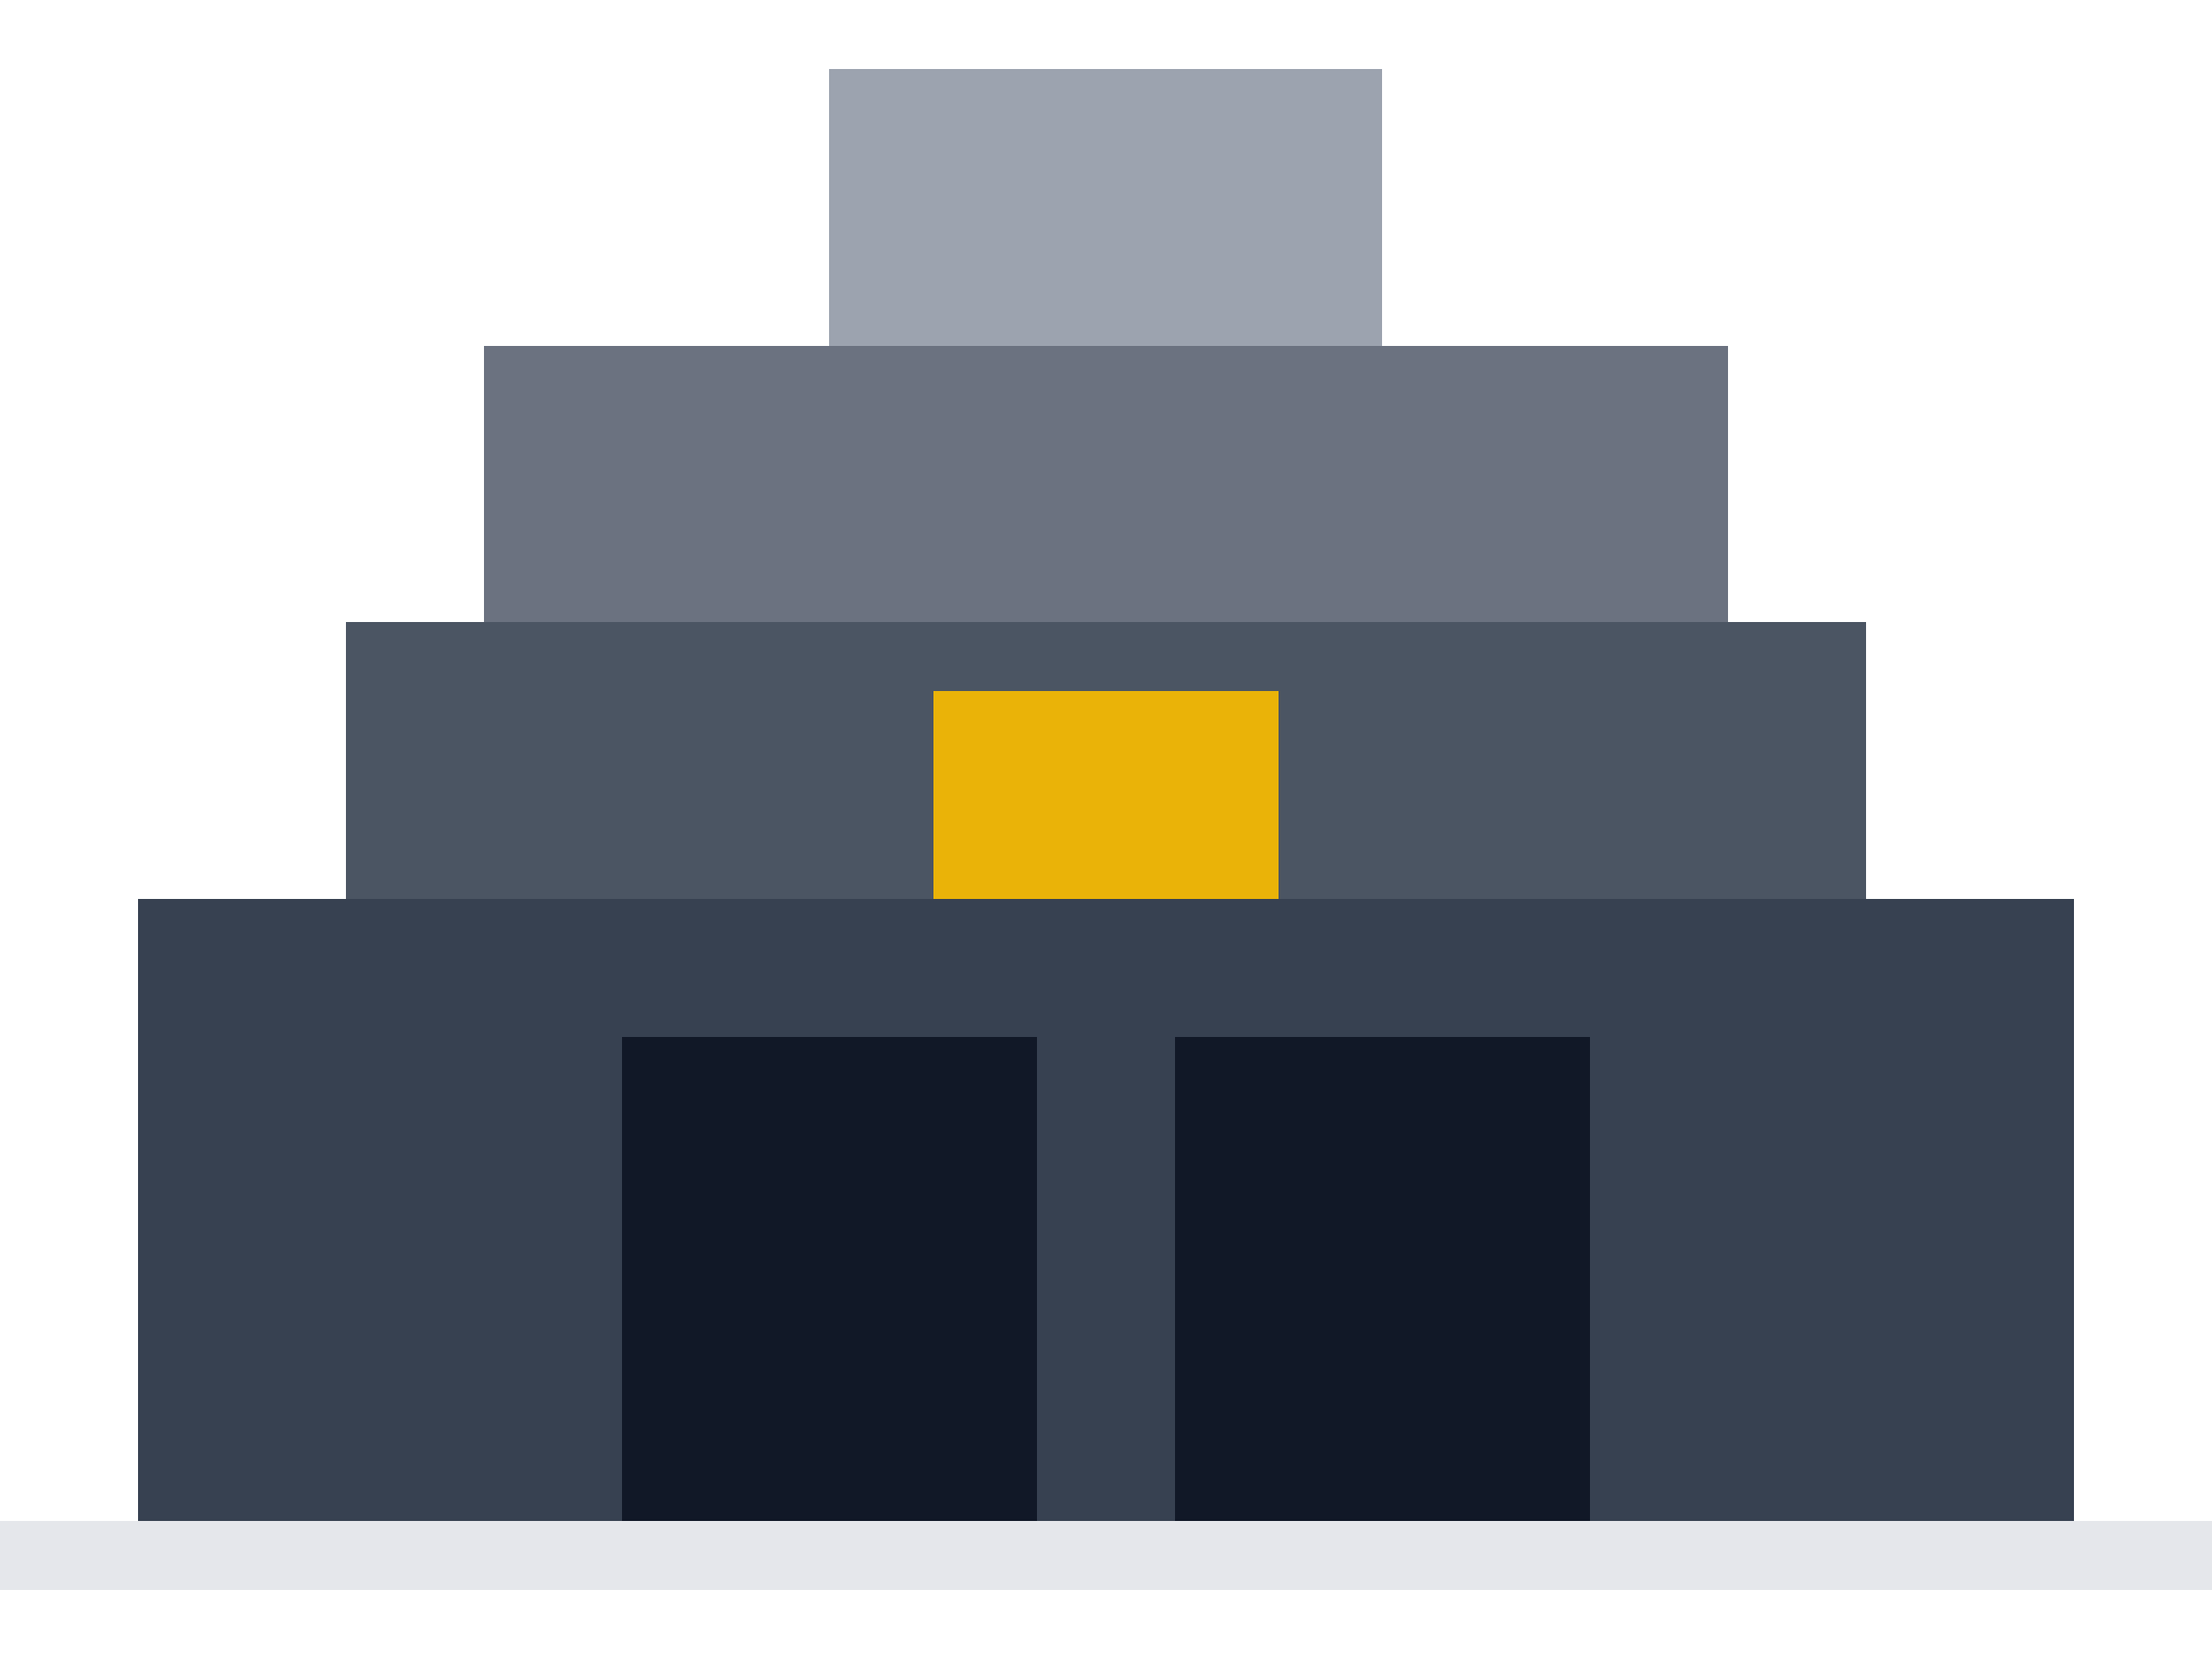
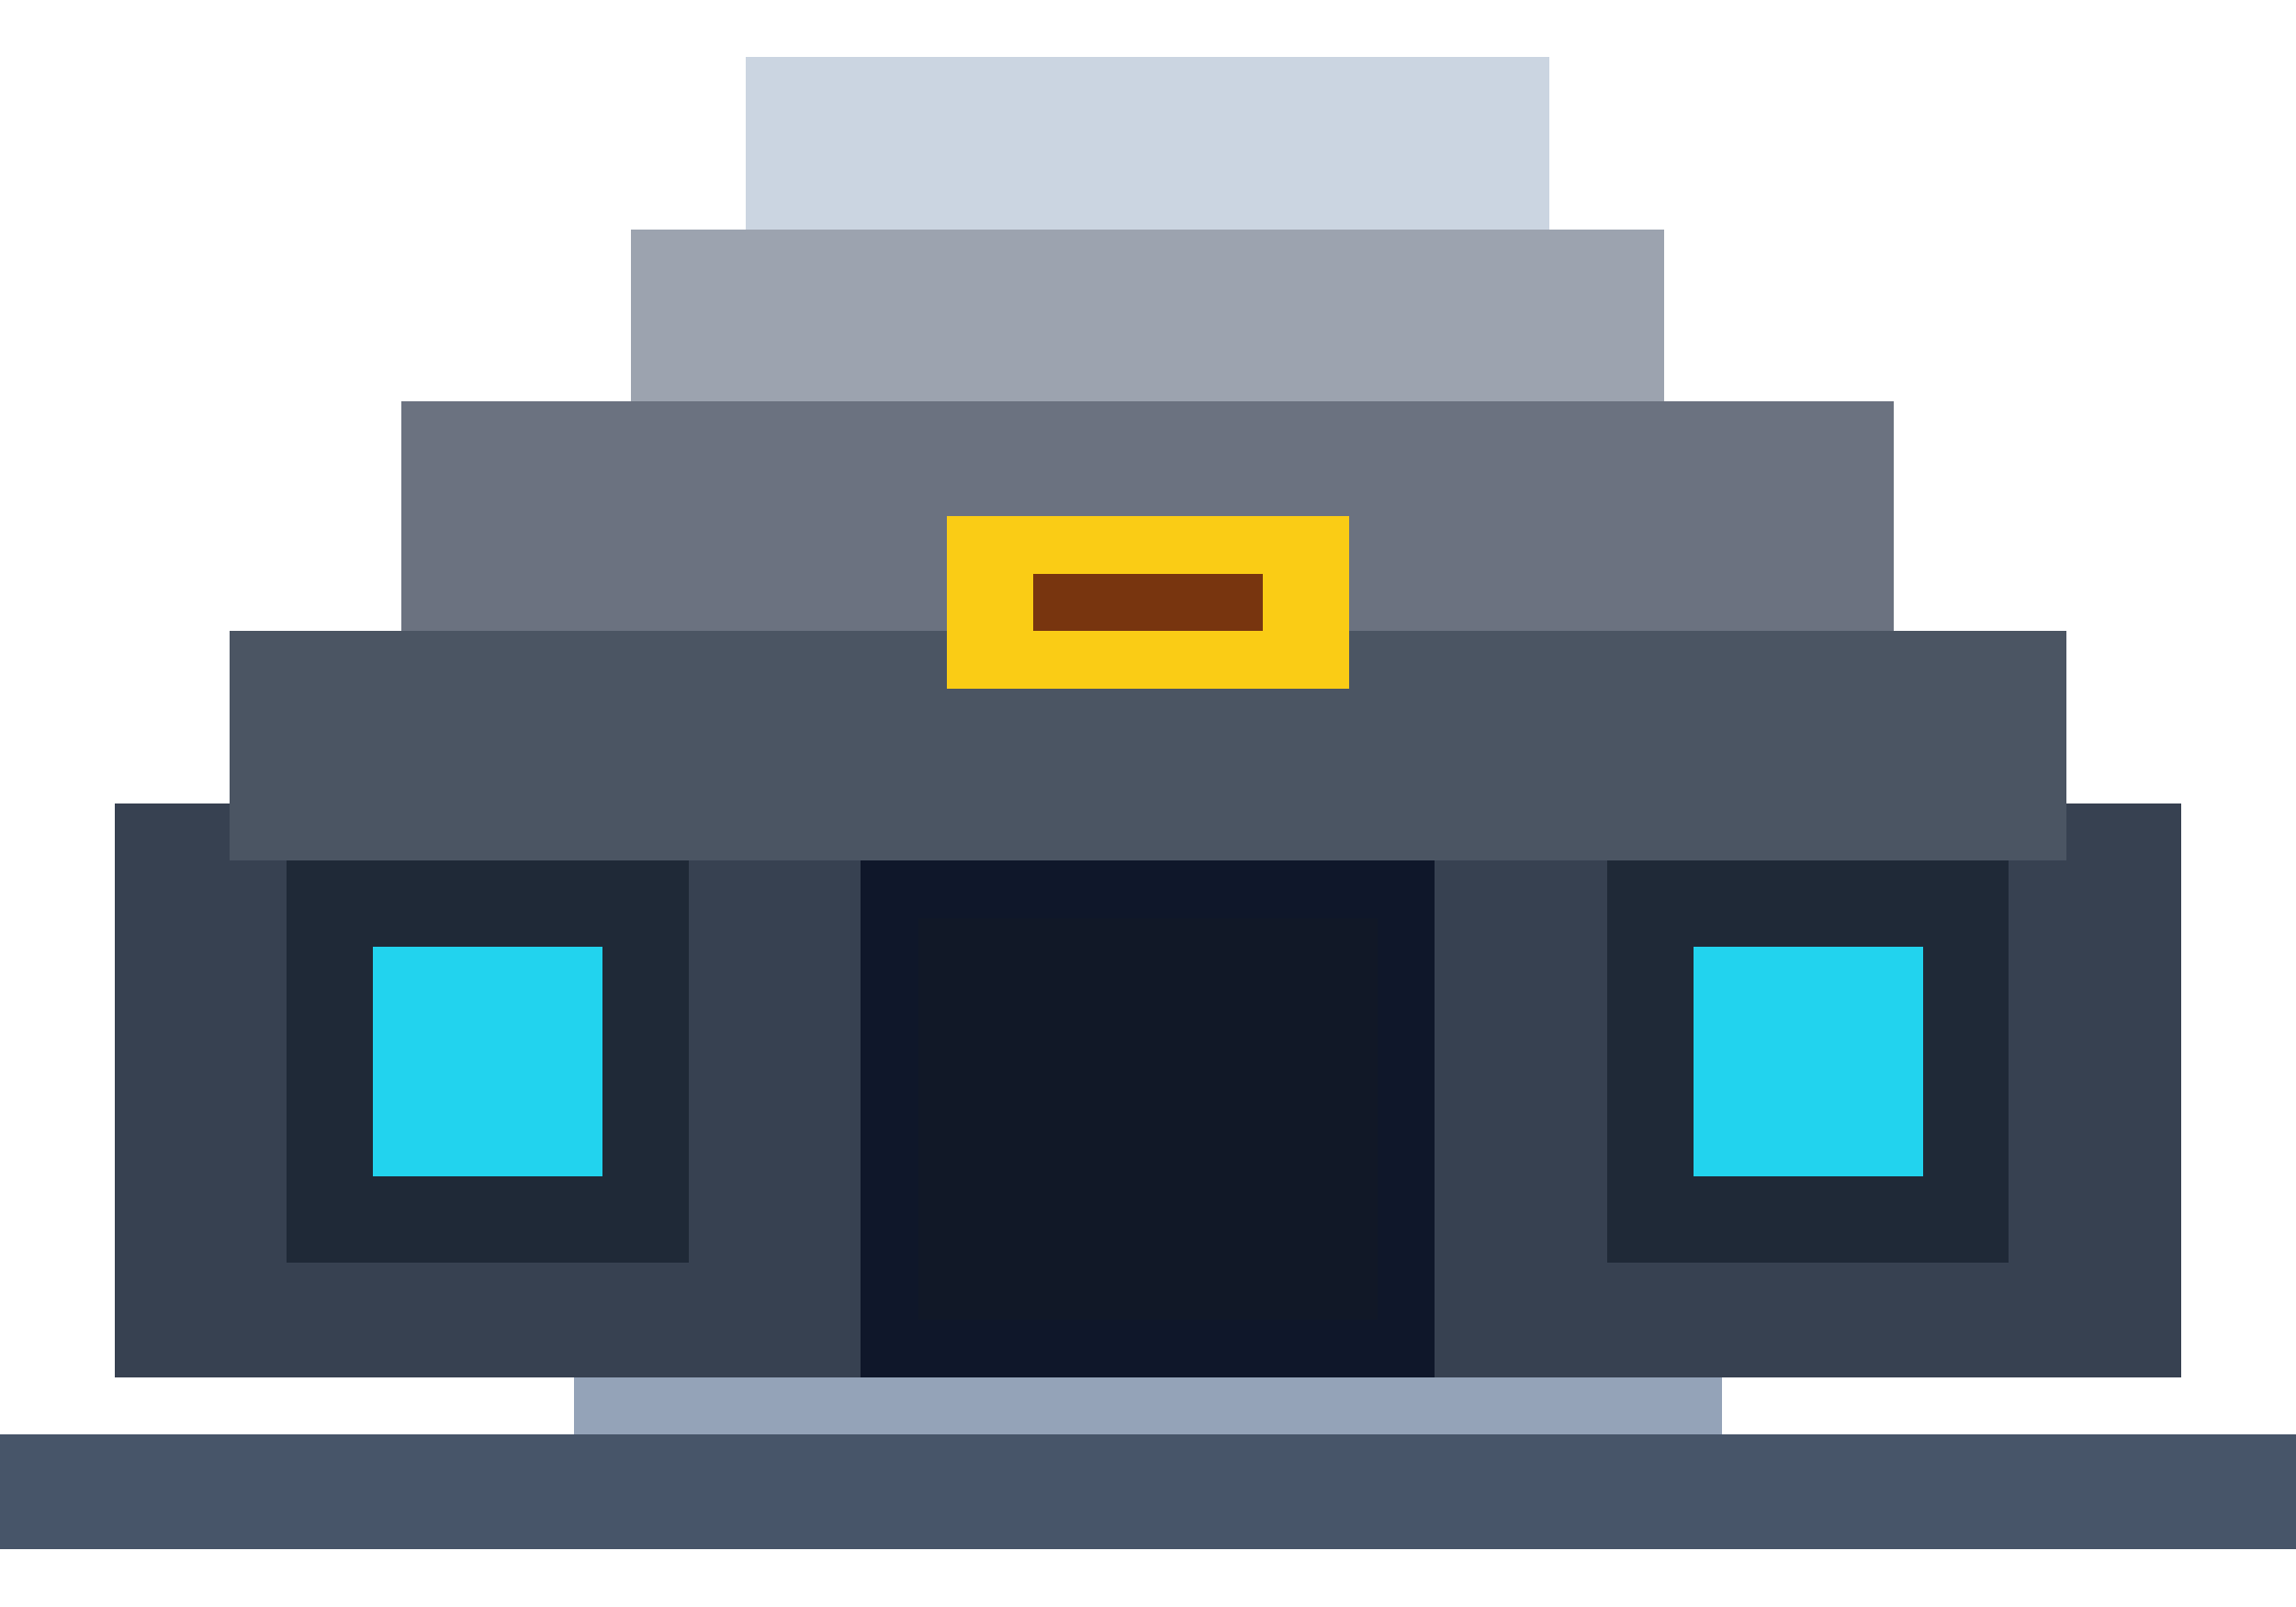
- <svg xmlns="http://www.w3.org/2000/svg" width="64" height="48" viewBox="0 0 64 48" shape-rendering="crispEdges">
-   <rect width="64" height="48" fill="none" />
-   <rect x="4" y="26" width="56" height="18" fill="#374151" />
-   <rect x="10" y="18" width="44" height="8" fill="#4b5563" />
-   <rect x="14" y="10" width="36" height="8" fill="#6b7280" />
-   <rect x="24" y="2" width="16" height="8" fill="#9ca3af" />
-   <rect x="18" y="30" width="12" height="14" fill="#111827" />
-   <rect x="34" y="30" width="12" height="14" fill="#111827" />
-   <rect x="27" y="20" width="10" height="6" fill="#eab308" />
-   <rect x="0" y="44" width="64" height="2" fill="#e5e7eb" />
+ <svg xmlns="http://www.w3.org/2000/svg" width="80" height="56" viewBox="0 0 80 56" shape-rendering="crispEdges">
+   <rect width="80" height="56" fill="none" />
+   <rect x="4" y="28" width="72" height="20" fill="#374151" />
+   <rect x="8" y="22" width="64" height="8" fill="#4b5563" />
+   <rect x="14" y="14" width="52" height="8" fill="#6b7280" />
+   <rect x="22" y="8" width="36" height="6" fill="#9ca3af" />
+   <rect x="26" y="2" width="28" height="6" fill="#cbd5e1" />
+   <rect x="30" y="30" width="20" height="18" fill="#0f172a" />
+   <rect x="32" y="32" width="16" height="14" fill="#111827" />
+   <rect x="10" y="30" width="14" height="14" fill="#1f2937" />
+   <rect x="56" y="30" width="14" height="14" fill="#1f2937" />
+   <rect x="13" y="33" width="8" height="8" fill="#22d3ee" />
+   <rect x="59" y="33" width="8" height="8" fill="#22d3ee" />
+   <rect x="33" y="18" width="14" height="6" fill="#facc15" />
+   <rect x="36" y="20" width="8" height="2" fill="#78350f" />
+   <rect x="20" y="48" width="40" height="2" fill="#94a3b8" />
+   <rect x="0" y="50" width="80" height="4" fill="#475569" />
</svg>
